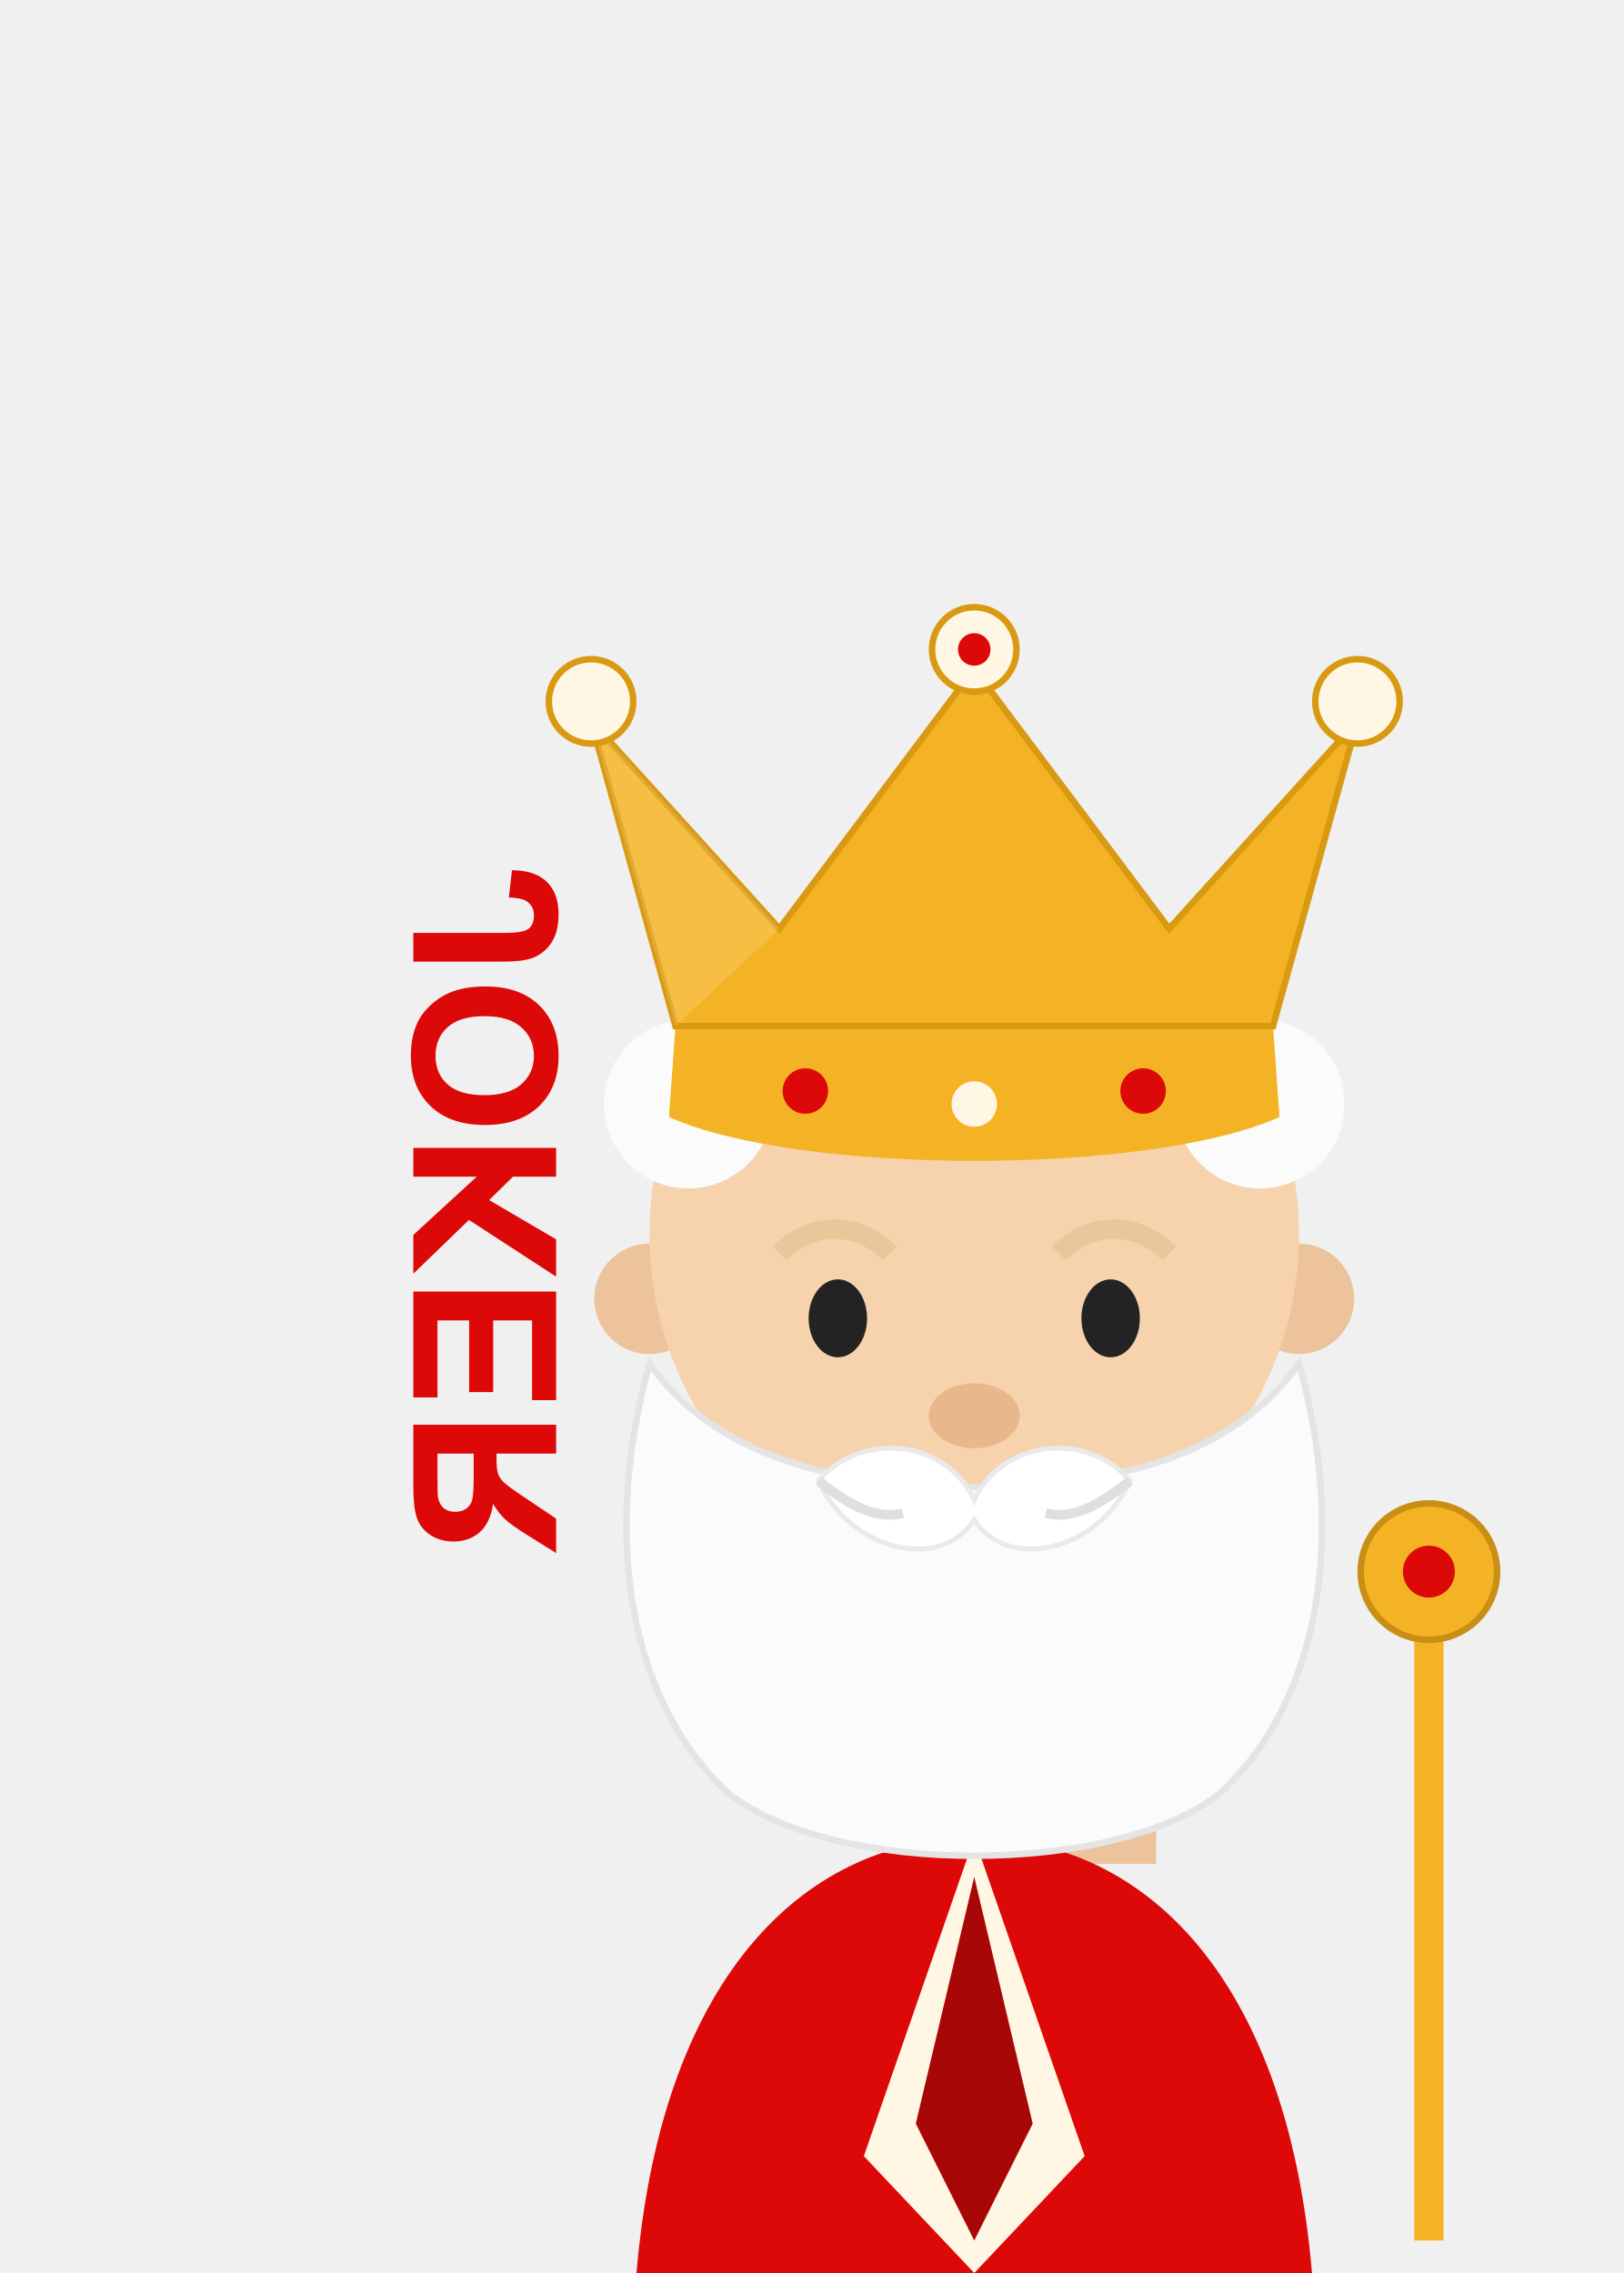
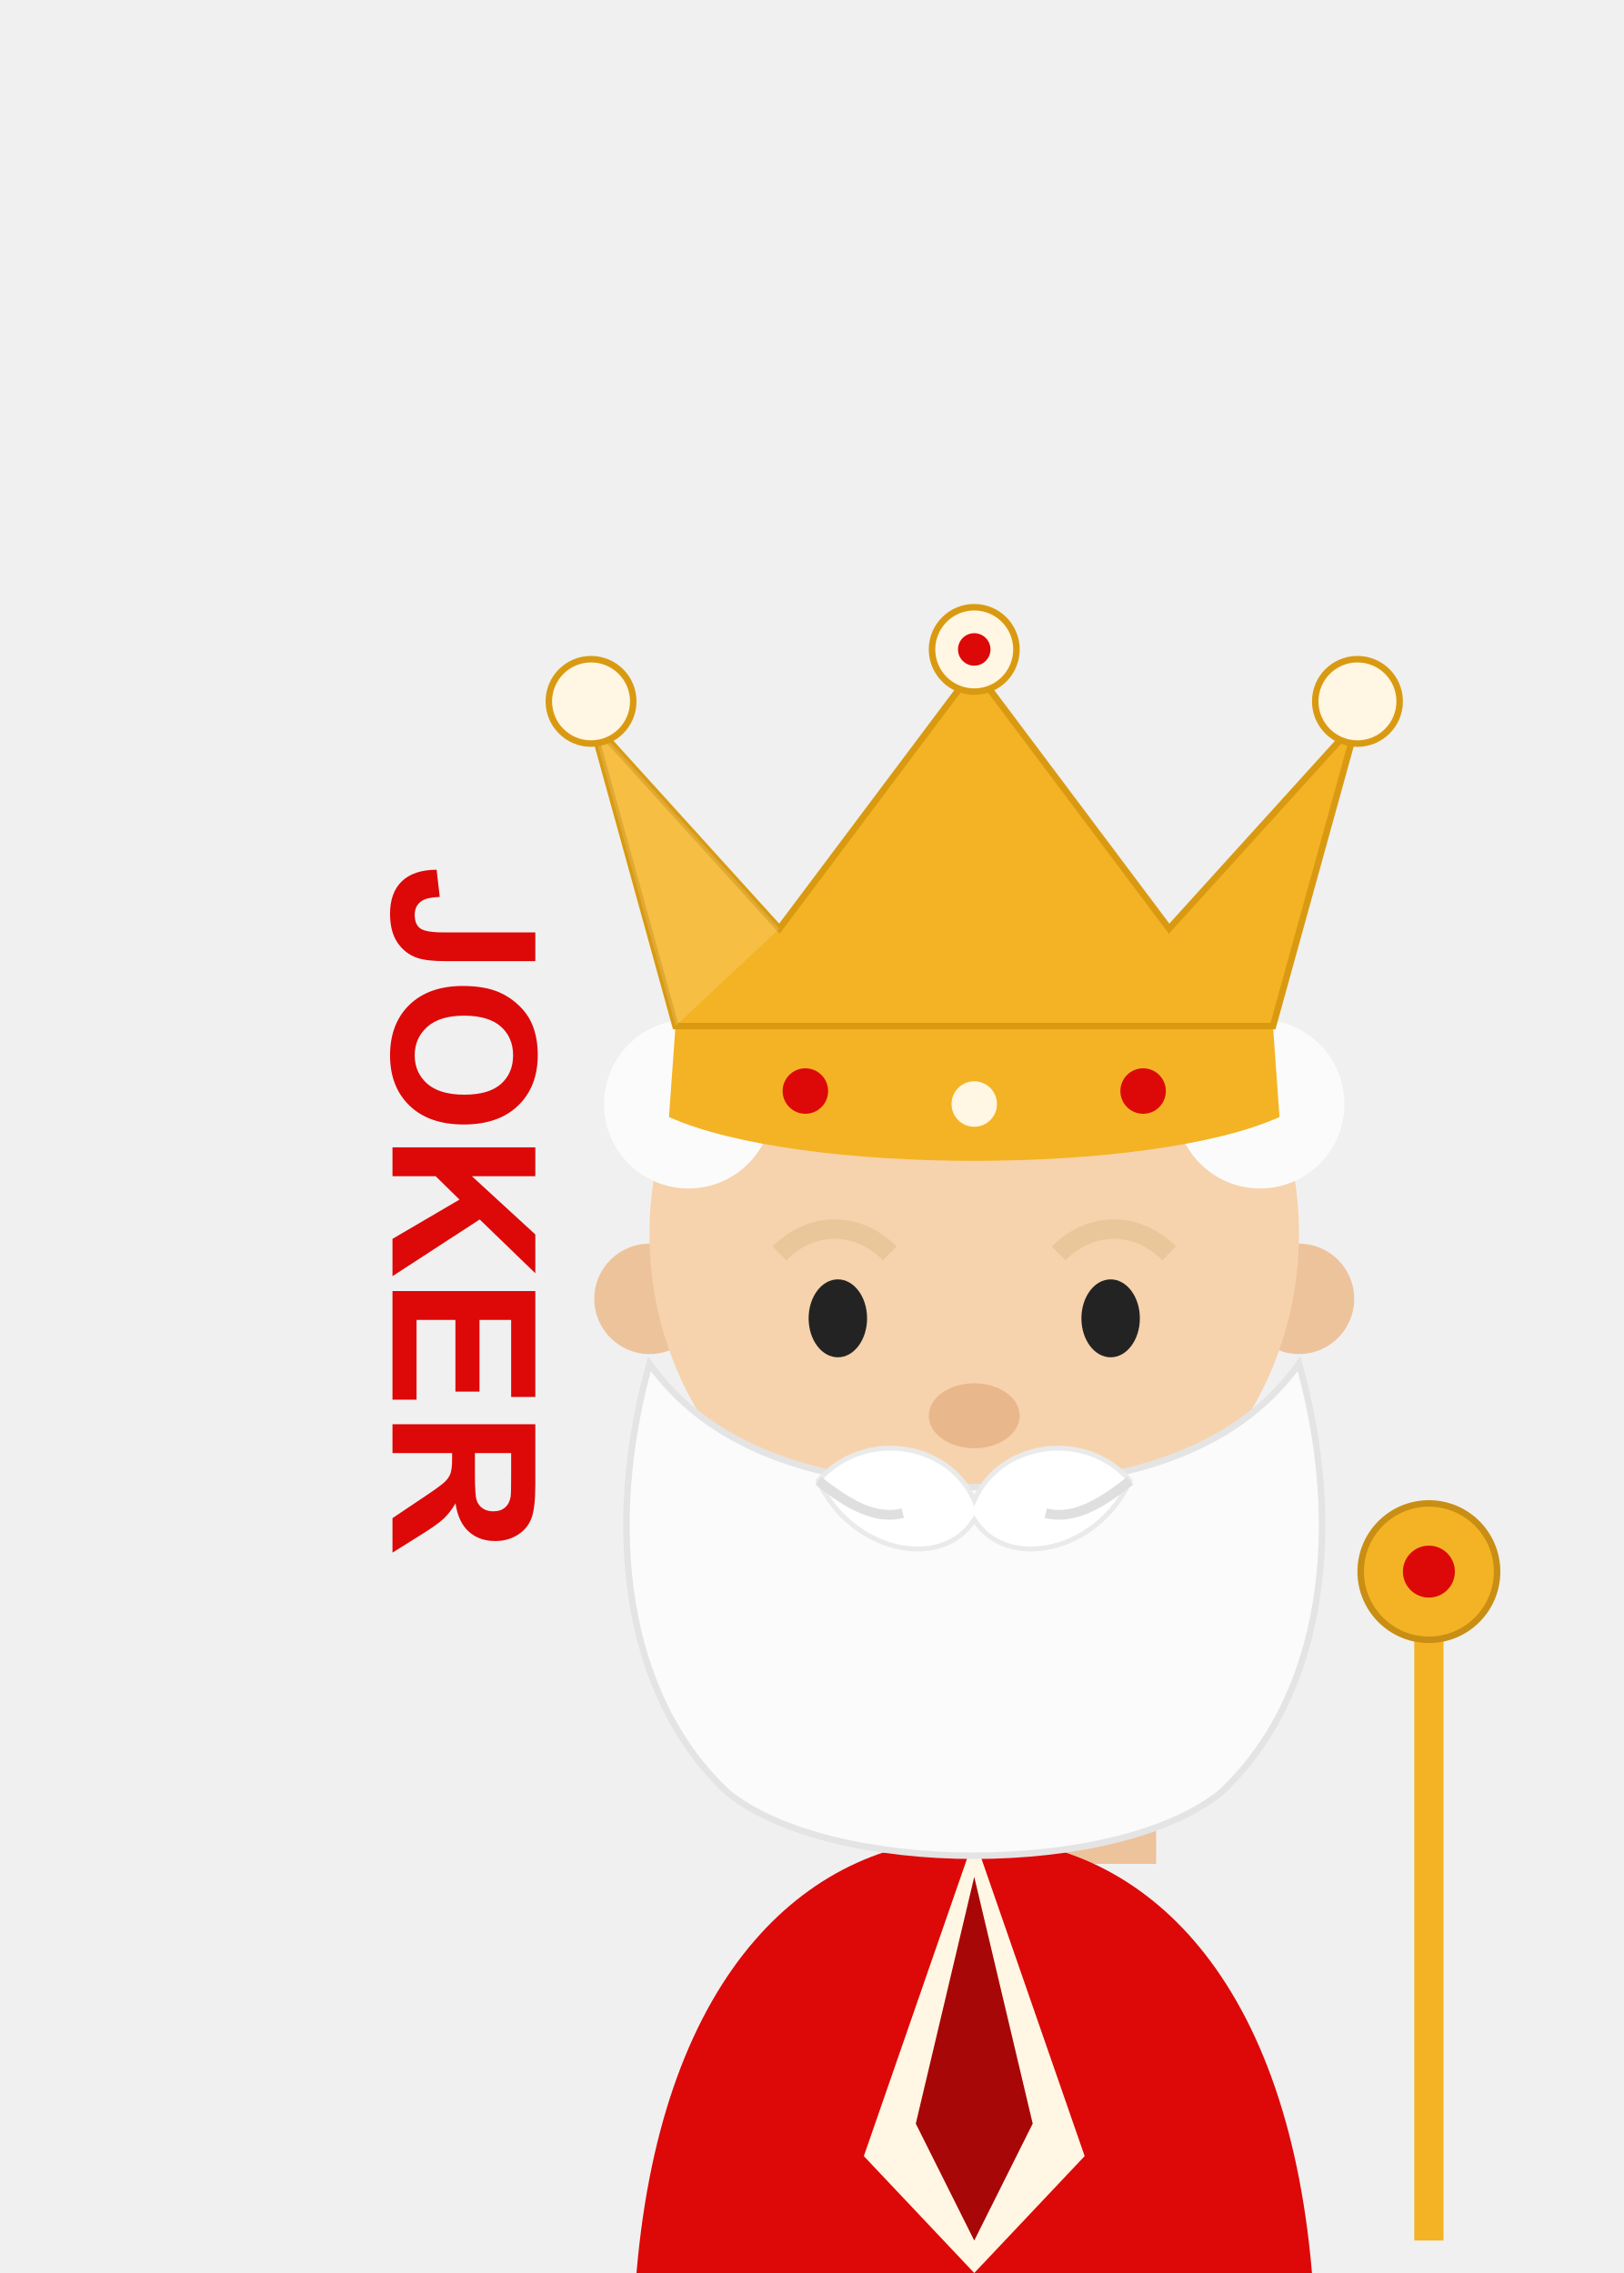
<svg xmlns="http://www.w3.org/2000/svg" viewBox="0 0 500 700">
  <path d="M440 500 L440 690" stroke="#F4B324" stroke-width="9" />
  <circle cx="440" cy="484" r="21" fill="#F4B324" />
  <circle cx="440" cy="484" r="21" fill="none" stroke="#C98E14" stroke-width="2" />
  <circle cx="440" cy="484" r="8" fill="#dd0808" />
  <rect x="284" y="450" width="72" height="124" fill="#EDC39C" />
  <path d="M196 700 C 204 606 250 566 300 566 C 350 566 396 606 404 700 Z" fill="#dd0808" />
  <path d="M300 566 L266 664 L300 700 L334 664 Z" fill="#FFF6E3" />
  <path d="M300 578 L282 654 L300 690 L318 654 Z" fill="#A80707" />
  <path d="M234 552 C 252 526 348 526 366 552 C 350 576 250 576 234 552 Z" fill="#FFF6E3" />
  <g fill="#232323">
    <circle cx="266" cy="558" r="4" />
    <circle cx="300" cy="562" r="4" />
    <circle cx="334" cy="558" r="4" />
  </g>
  <circle cx="200" cy="400" r="17" fill="#EDC39C" />
  <circle cx="400" cy="400" r="17" fill="#EDC39C" />
  <ellipse cx="300" cy="380" rx="100" ry="104" fill="#F6D3AD" />
  <circle cx="212" cy="340" r="26" fill="#FBFBFB" />
  <circle cx="388" cy="340" r="26" fill="#FBFBFB" />
  <path d="M200 420 C 186 470 192 522 224 552 C 256 578 344 578 376 552 C 408 522 414 470 400 420 C 380 448 344 458 300 458 C 256 458 220 448 200 420 Z" fill="#FBFBFB" stroke="#E4E4E4" stroke-width="2" />
  <path d="M252 456 C 266 440 292 444 300 462 C 308 444 334 440 348 456 C 338 478 310 484 300 468 C 290 484 262 478 252 456 Z" fill="#FFFFFF" stroke="#EAEAEA" stroke-width="1.5" />
  <path d="M252 456 C 262 464 270 468 278 466 M348 456 C 338 464 330 468 322 466" fill="none" stroke="#DFDFDF" stroke-width="3" />
  <path d="M208 316 C 246 300 354 300 392 316 L 394 344 C 354 362 246 362 206 344 Z" fill="#F4B324" />
  <path d="M208 316 L 182 222 L 240 286 L 300 206 L 360 286 L 418 222 L 392 316 Z" fill="#F4B324" stroke="#D99A12" stroke-width="2" />
  <path d="M208 316 L 182 222 L 240 286 Z" fill="#FFF6E3" opacity=".16" />
  <circle cx="182" cy="216" r="13" fill="#FFF6E3" stroke="#D99A12" stroke-width="2" />
  <circle cx="300" cy="200" r="13" fill="#FFF6E3" stroke="#D99A12" stroke-width="2" />
  <circle cx="418" cy="216" r="13" fill="#FFF6E3" stroke="#D99A12" stroke-width="2" />
  <circle cx="300" cy="200" r="5" fill="#dd0808" />
  <circle cx="248" cy="336" r="7" fill="#dd0808" />
  <circle cx="300" cy="340" r="7" fill="#FFF6E3" />
  <circle cx="352" cy="336" r="7" fill="#dd0808" />
  <path d="M240 386 C 250 376 264 376 274 386 M326 386 C 336 376 350 376 360 386" fill="none" stroke="#E9C79A" stroke-width="6" />
  <ellipse cx="258" cy="406" rx="9" ry="12" fill="#232323" />
  <ellipse cx="342" cy="406" rx="9" ry="12" fill="#232323" />
  <ellipse cx="300" cy="436" rx="14" ry="10" fill="#E9B78C" />
-   <g transform="translate(172 268) rotate(90) scale(.03) translate(-35 25)" fill="#dd0808">
+   <g transform="translate(120.86 266.8) rotate(90) scale(.03 -.03)" fill="#dd0808">
    <path d="M678 1466H973V538Q973 356 941 258Q898 130 785 52.5Q672 -25 487 -25Q270 -25 153 96.5Q36 218 35 453L314 485Q319 359 351 307Q399 228 497 228Q596 228 637 284.5Q678 341 678 519Z M1228 724Q1228 948 1295 1100Q1345 1212 1431.5 1301Q1518 1390 1621 1433Q1758 1491 1937 1491Q2261 1491 2455.5 1290Q2650 1089 2650 731Q2650 376 2457 175.5Q2264 -25 1941 -25Q1614 -25 1421 174.5Q1228 374 1228 724ZM1533 734Q1533 485 1648 356.5Q1763 228 1940 228Q2117 228 2230.5 355.5Q2344 483 2344 738Q2344 990 2233.5 1114Q2123 1238 1940 1238Q1757 1238 1645 1112.5Q1533 987 1533 734Z M2885 0V1466H3181V815L3779 1466H4177L3625 895L4207 0H3824L3421 688L3181 443V0Z M4360 0V1466H5447V1218H4656V893H5392V646H4656V247H5475V0Z M5727 0V1466H6350Q6585 1466 6691.5 1426.5Q6798 1387 6862 1286Q6926 1185 6926 1055Q6926 890 6829 782.5Q6732 675 6539 647Q6635 591 6697.5 524Q6760 457 6866 286L7045 0H6691L6477 319Q6363 490 6321 534.5Q6279 579 6232 595.5Q6185 612 6083 612H6023V0ZM6023 846H6242Q6455 846 6508 864Q6561 882 6591 926Q6621 970 6621 1036Q6621 1110 6581.5 1155.5Q6542 1201 6470 1213Q6434 1218 6254 1218H6023Z" />
  </g>
</svg>
